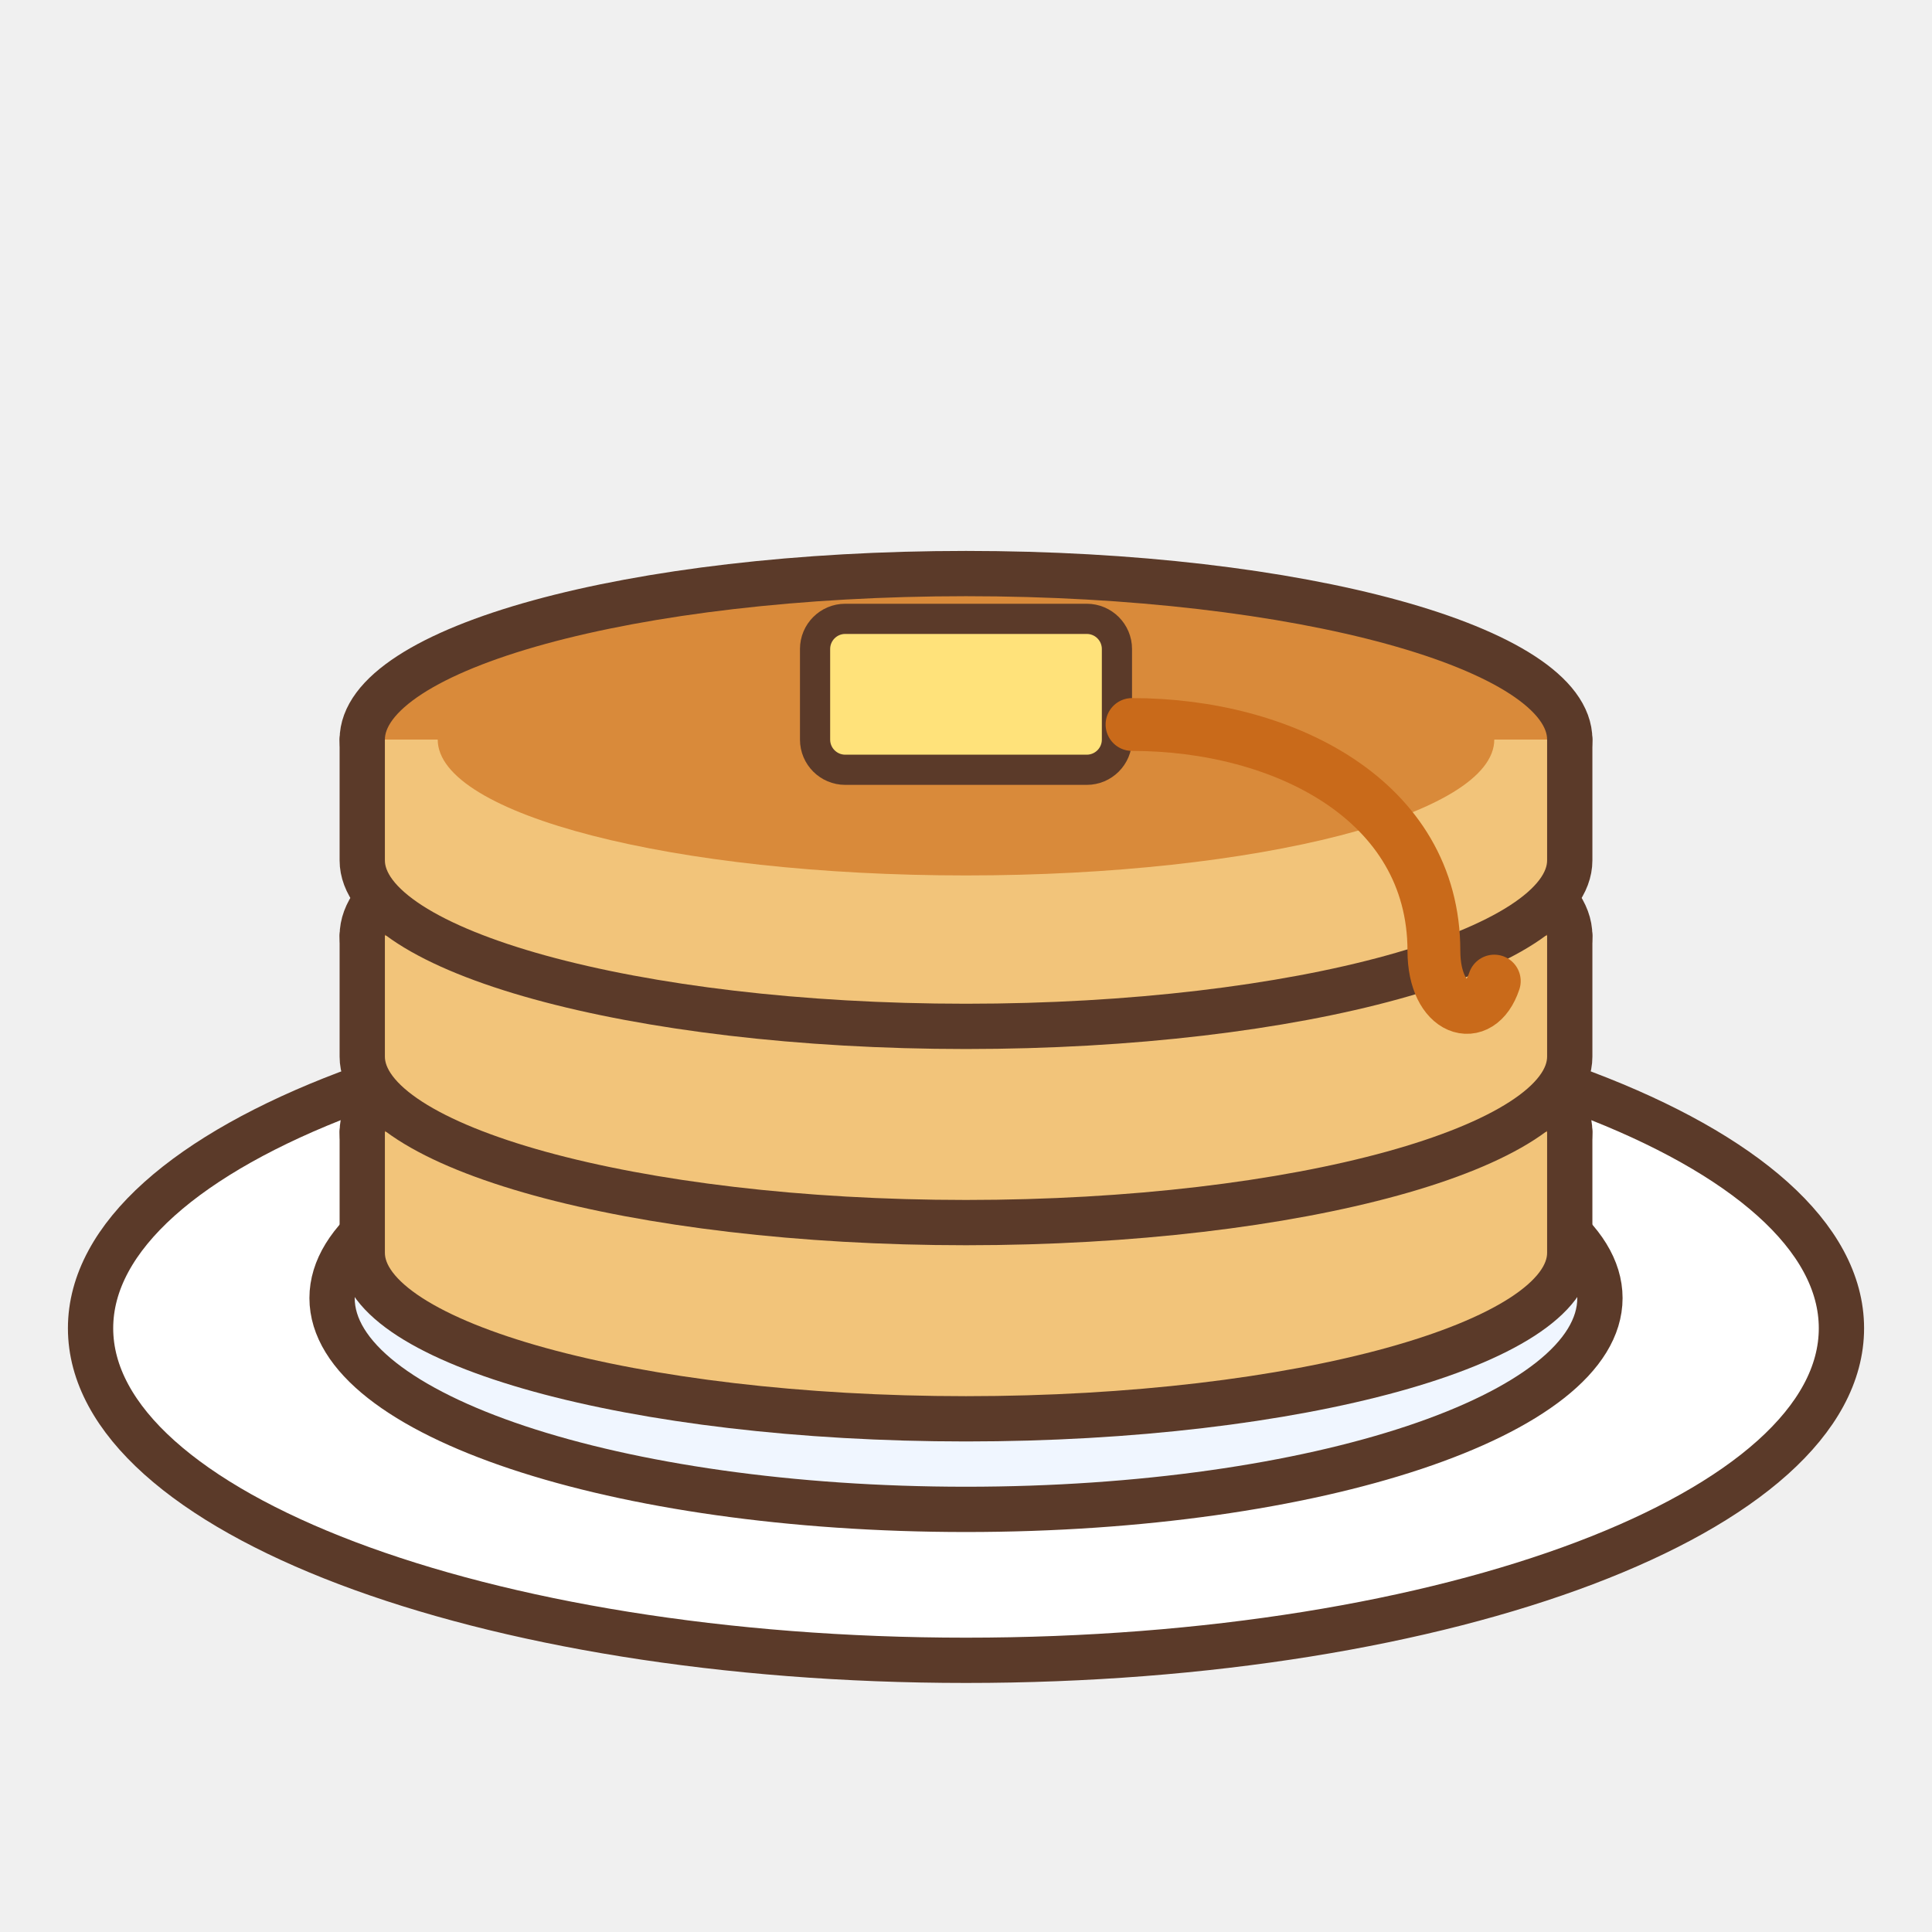
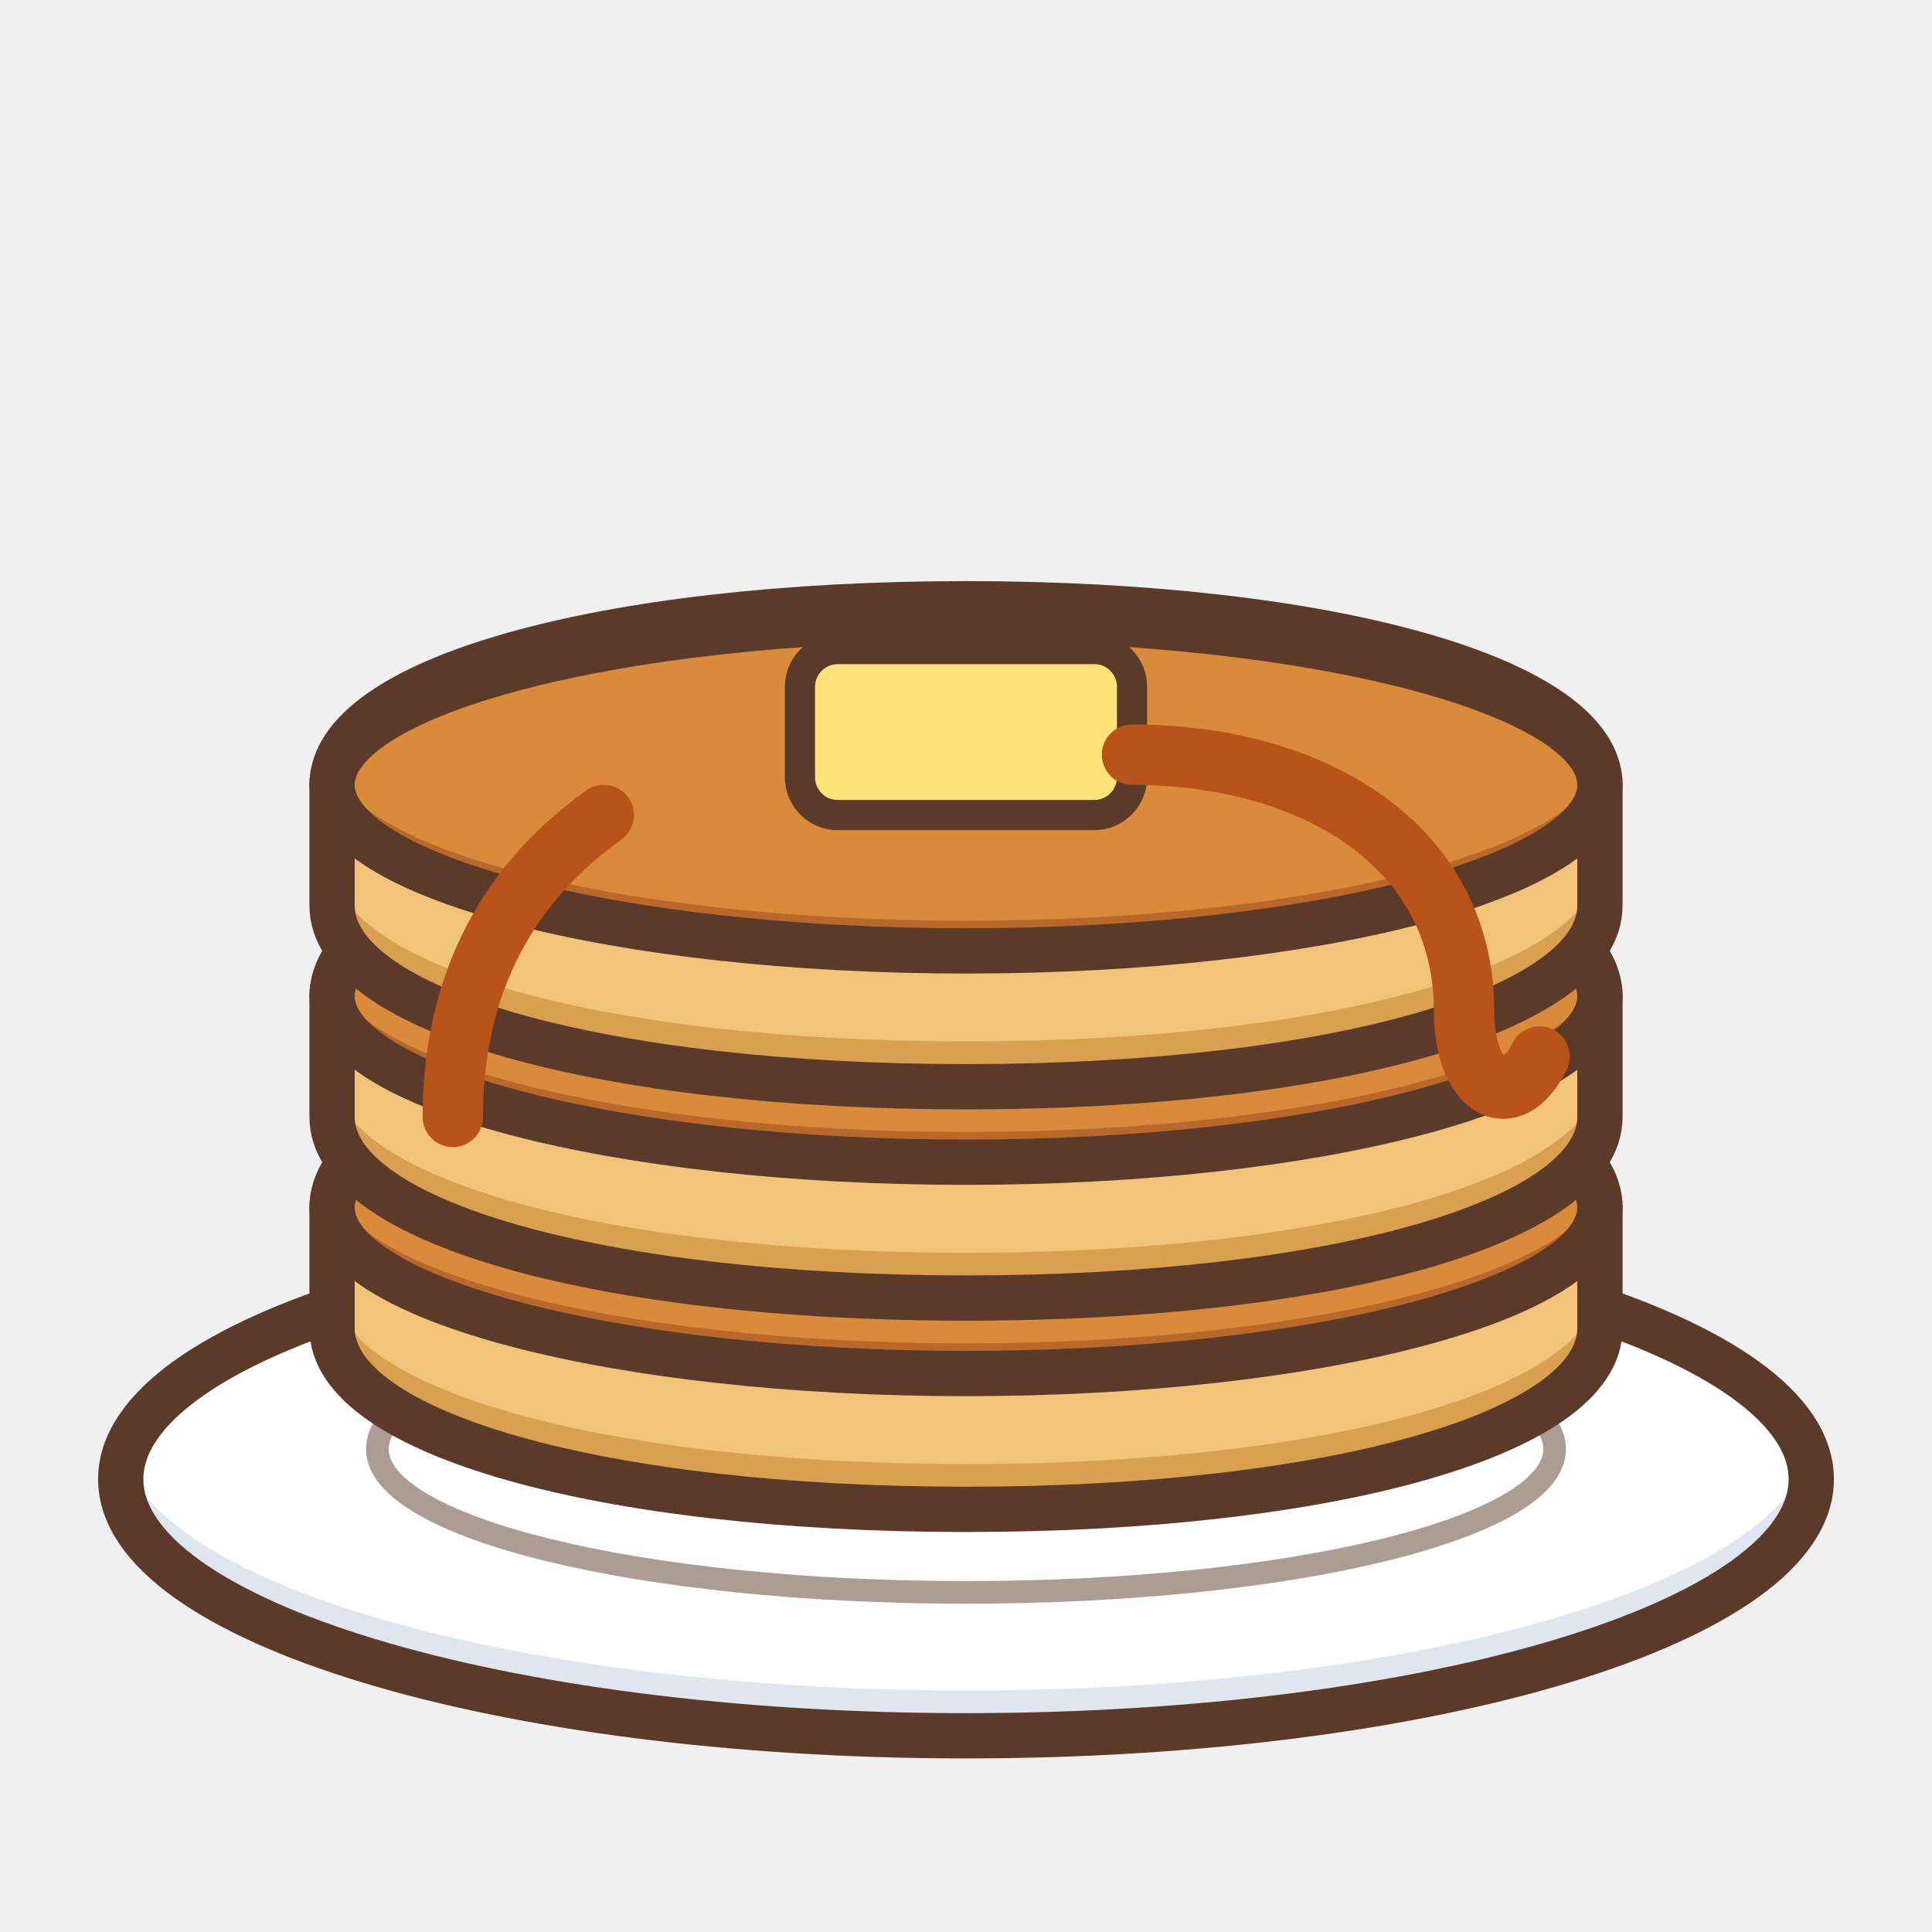
<svg xmlns="http://www.w3.org/2000/svg" viewBox="0 0 256 256">
  <g stroke="#5b3a29" stroke-width="6" stroke-linejoin="round" stroke-linecap="round">
-     <ellipse cx="128" cy="176" rx="116" ry="44" fill="#fff" />
-     <ellipse cx="128" cy="172" rx="84" ry="28" fill="#f0f6ff" />
-     <ellipse cx="128" cy="150" rx="80" ry="22" fill="#d98a3a" />
-     <path d="M48 150c0 10 0 16 0 16 0 12 36 22 80 22s80-10 80-22v-16" fill="#f2c47a" />
-     <ellipse cx="128" cy="124" rx="80" ry="22" fill="#d98a3a" />
-     <path d="M48 124c0 10 0 16 0 16 0 12 36 22 80 22s80-10 80-22v-16" fill="#f2c47a" />
-     <ellipse cx="128" cy="98" rx="80" ry="22" fill="#d98a3a" />
-     <path d="M48 98c0 10 0 16 0 16 0 12 36 22 80 22s80-10 80-22v-16" fill="#f2c47a" />
+     <defs>
+       <ellipse id="s56" cx="128" cy="196" rx="112" ry="34" />
+       <clipPath id="cs56">
+         <use href="#s56" />
+       </clipPath>
+     </defs>
+     <use href="#s56" fill="#dfe6f0" stroke="none" />
+     <g clip-path="url(#cs56)">
+       <use href="#s56" fill="#ffffff" stroke="none" transform="translate(0 -6)" />
+     </g>
+     <use href="#s56" fill="none" />
+     <ellipse cx="128" cy="192" rx="78" ry="19" fill="none" stroke-width="3" opacity=".5" />
+     <defs>
+       <path id="s57" d="M44 160c0-14 36-24 84-24s84 10 84 24v16c0 14-36 24-84 24s-84-10-84-24z" />
+       <clipPath id="cs57">
+         <use href="#s57" />
+       </clipPath>
+     </defs>
+     <use href="#s57" fill="#d8a050" stroke="none" />
+     <g clip-path="url(#cs57)">
+       <use href="#s57" fill="#f2c47a" stroke="none" transform="translate(0 -6)" />
+     </g>
+     <use href="#s57" fill="none" />
+     <defs>
+       <ellipse id="s58" cx="128" cy="160" rx="84" ry="22" />
+       <clipPath id="cs58">
+         <use href="#s58" />
+       </clipPath>
+     </defs>
+     <use href="#s58" fill="#b8682a" stroke="none" />
+     <g clip-path="url(#cs58)">
+       <use href="#s58" fill="#d98a3a" stroke="none" transform="translate(0 -4)" />
+     </g>
+     <use href="#s58" fill="none" />
+     <defs>
+       <path id="s59" d="M44 132c0-14 36-24 84-24s84 10 84 24v16c0 14-36 24-84 24s-84-10-84-24z" />
+       <clipPath id="cs59">
+         <use href="#s59" />
+       </clipPath>
+     </defs>
+     <use href="#s59" fill="#d8a050" stroke="none" />
+     <g clip-path="url(#cs59)">
+       <use href="#s59" fill="#f2c47a" stroke="none" transform="translate(0 -6)" />
+     </g>
+     <use href="#s59" fill="none" />
+     <defs>
+       <ellipse id="s60" cx="128" cy="132" rx="84" ry="22" />
+       <clipPath id="cs60">
+         <use href="#s60" />
+       </clipPath>
+     </defs>
+     <use href="#s60" fill="#b8682a" stroke="none" />
+     <g clip-path="url(#cs60)">
+       <use href="#s60" fill="#d98a3a" stroke="none" transform="translate(0 -4)" />
+     </g>
+     <use href="#s60" fill="none" />
+     <defs>
+       <path id="s61" d="M44 104c0-14 36-24 84-24s84 10 84 24v16c0 14-36 24-84 24s-84-10-84-24z" />
+       <clipPath id="cs61">
+         <use href="#s61" />
+       </clipPath>
+     </defs>
+     <use href="#s61" fill="#d8a050" stroke="none" />
+     <g clip-path="url(#cs61)">
+       <use href="#s61" fill="#f2c47a" stroke="none" transform="translate(0 -6)" />
+     </g>
+     <use href="#s61" fill="none" />
+     <defs>
+       <ellipse id="s62" cx="128" cy="104" rx="84" ry="22" />
+       <clipPath id="cs62">
+         <use href="#s62" />
+       </clipPath>
+     </defs>
+     <use href="#s62" fill="#b8682a" stroke="none" />
+     <g clip-path="url(#cs62)">
+       <use href="#s62" fill="#d98a3a" stroke="none" transform="translate(0 -4)" />
+     </g>
+     <use href="#s62" fill="none" />
  </g>
-   <ellipse cx="128" cy="98" rx="70" ry="18" fill="#d98a3a" />
-   <rect x="108" y="82" width="40" height="20" rx="4" fill="#ffe27a" stroke="#5b3a29" stroke-width="4" />
-   <path d="M150 96c20 0 40 10 40 30 0 8 6 10 8 4" stroke="#c96a1a" stroke-width="7" fill="none" stroke-linecap="round" />
+   <rect x="106" y="86" width="44" height="22" rx="5" fill="#ffe27a" stroke="#5b3a29" stroke-width="4" />
+   <path d="M150 100c24 0 44 12 44 34 0 10 6 14 10 6M80 108c-14 10-20 24-20 40" stroke="#b8541a" stroke-width="8" fill="none" stroke-linecap="round" />
</svg>
